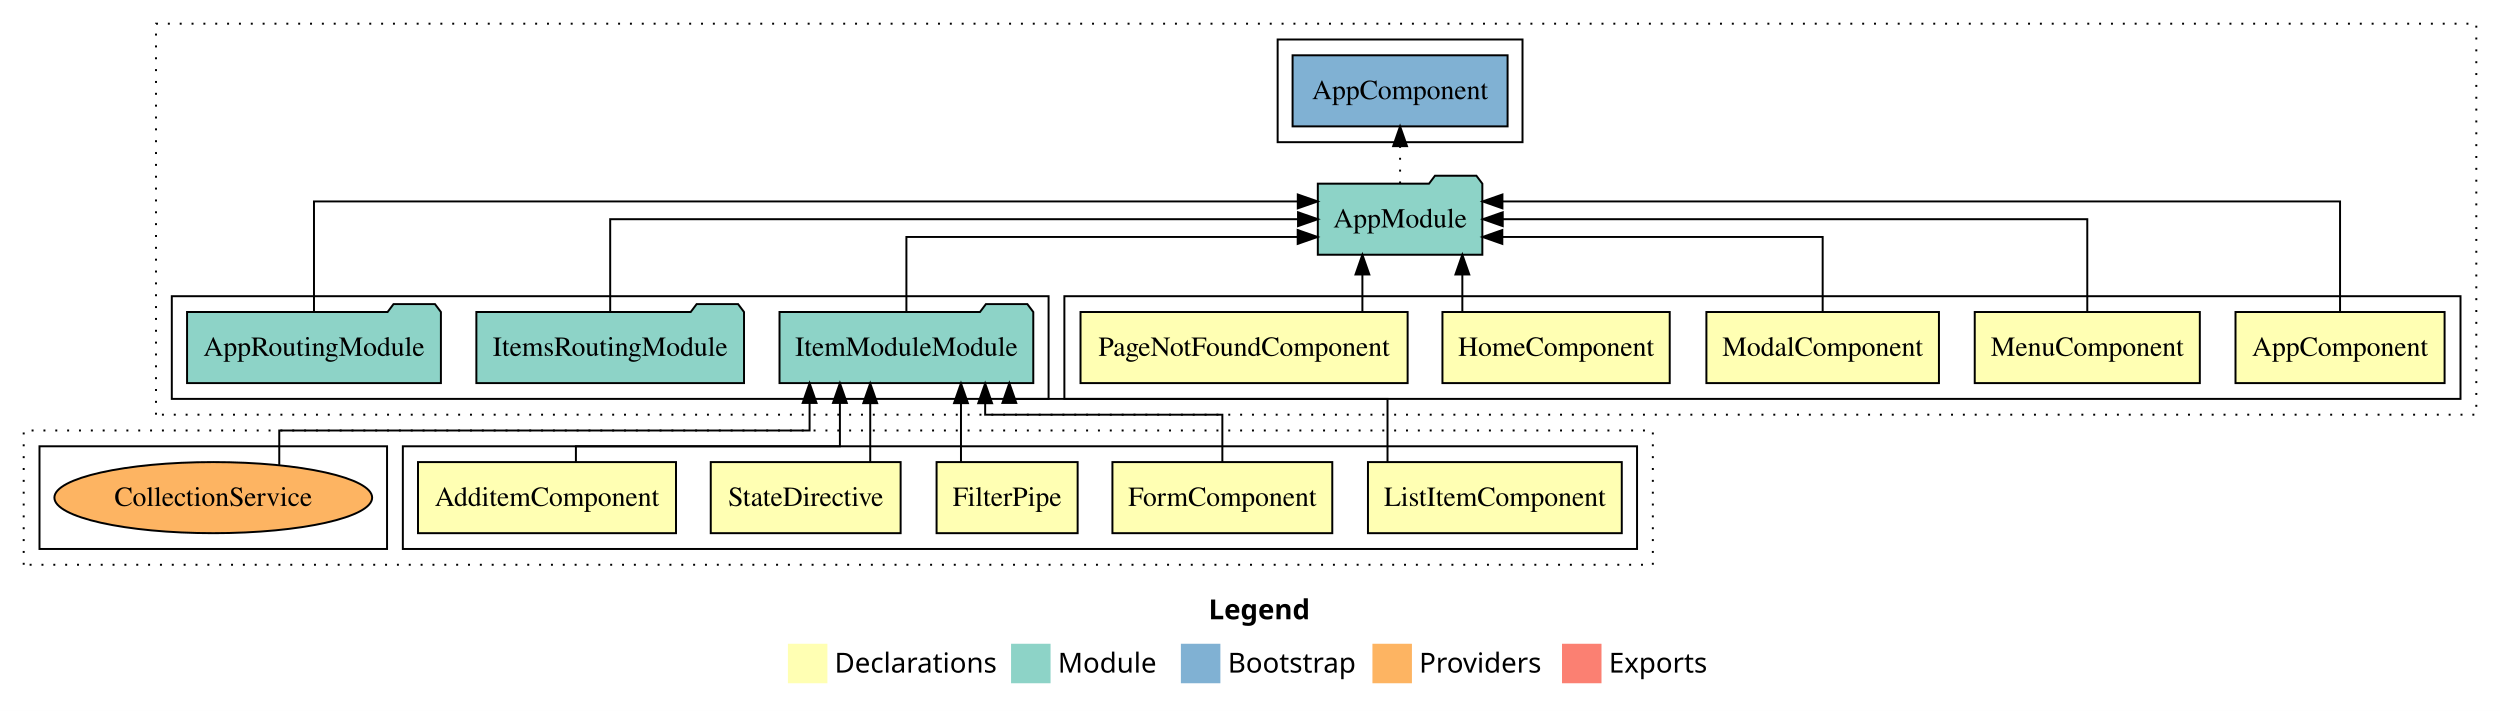
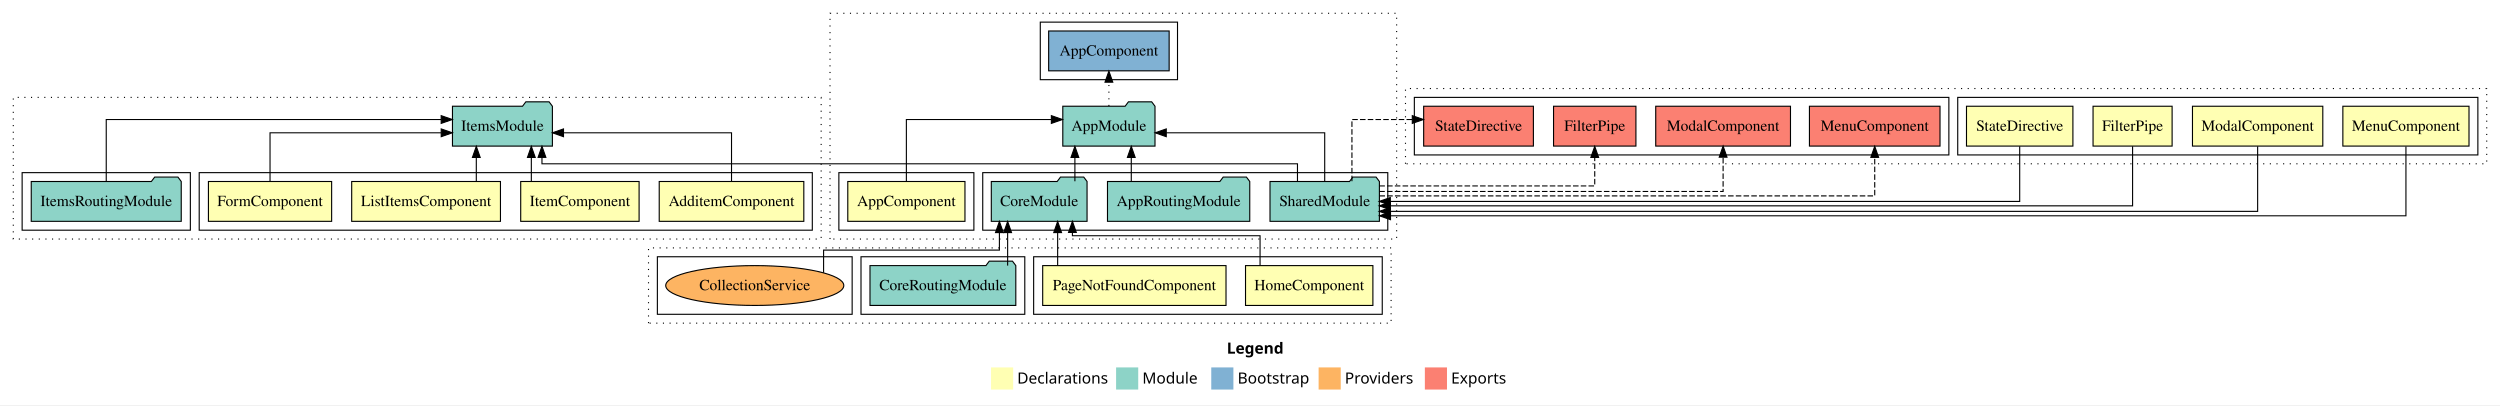
- <svg xmlns="http://www.w3.org/2000/svg" width="1266pt" height="360pt" viewBox="0.00 0.00 1266.00 360.00">
-   <g id="graph0" class="graph" transform="scale(1 1) rotate(0) translate(4 356)">
-     <polygon fill="#ffffff" stroke="transparent" points="-4,4 -4,-356 1262,-356 1262,4 -4,4" />
-     <text text-anchor="start" x="608.009" y="-42.4" font-family="sans-serif" font-weight="bold" font-size="14.00" fill="#000000">Legend</text>
-     <polygon fill="#ffffb3" stroke="transparent" points="395,-10 395,-30 415,-30 415,-10 395,-10" />
-     <text text-anchor="start" x="418.629" y="-15.4" font-family="sans-serif" font-size="14.00" fill="#000000">  Declarations</text>
-     <polygon fill="#8dd3c7" stroke="transparent" points="508,-10 508,-30 528,-30 528,-10 508,-10" />
-     <text text-anchor="start" x="531.725" y="-15.4" font-family="sans-serif" font-size="14.00" fill="#000000">  Module</text>
-     <polygon fill="#80b1d3" stroke="transparent" points="594,-10 594,-30 614,-30 614,-10 594,-10" />
-     <text text-anchor="start" x="617.781" y="-15.4" font-family="sans-serif" font-size="14.00" fill="#000000">  Bootstrap</text>
-     <polygon fill="#fdb462" stroke="transparent" points="691,-10 691,-30 711,-30 711,-10 691,-10" />
-     <text text-anchor="start" x="714.673" y="-15.4" font-family="sans-serif" font-size="14.00" fill="#000000">  Providers</text>
-     <polygon fill="#fb8072" stroke="transparent" points="787,-10 787,-30 807,-30 807,-10 787,-10" />
-     <text text-anchor="start" x="810.726" y="-15.4" font-family="sans-serif" font-size="14.00" fill="#000000">  Exports</text>
+ <svg xmlns="http://www.w3.org/2000/svg" width="2259pt" height="366pt" viewBox="0.00 0.00 2259.00 366.00">
+   <g id="graph0" class="graph" transform="scale(1 1) rotate(0) translate(4 362)">
+     <polygon fill="#ffffff" stroke="transparent" points="-4,4 -4,-362 2255,-362 2255,4 -4,4" />
+     <text text-anchor="start" x="1104.509" y="-42.4" font-family="sans-serif" font-weight="bold" font-size="14.00" fill="#000000">Legend</text>
+     <polygon fill="#ffffb3" stroke="transparent" points="891.5,-10 891.5,-30 911.5,-30 911.5,-10 891.5,-10" />
+     <text text-anchor="start" x="915.129" y="-15.4" font-family="sans-serif" font-size="14.00" fill="#000000">  Declarations</text>
+     <polygon fill="#8dd3c7" stroke="transparent" points="1004.5,-10 1004.5,-30 1024.5,-30 1024.5,-10 1004.5,-10" />
+     <text text-anchor="start" x="1028.225" y="-15.4" font-family="sans-serif" font-size="14.00" fill="#000000">  Module</text>
+     <polygon fill="#80b1d3" stroke="transparent" points="1090.5,-10 1090.5,-30 1110.5,-30 1110.5,-10 1090.5,-10" />
+     <text text-anchor="start" x="1114.281" y="-15.4" font-family="sans-serif" font-size="14.00" fill="#000000">  Bootstrap</text>
+     <polygon fill="#fdb462" stroke="transparent" points="1187.5,-10 1187.5,-30 1207.5,-30 1207.5,-10 1187.5,-10" />
+     <text text-anchor="start" x="1211.173" y="-15.4" font-family="sans-serif" font-size="14.00" fill="#000000">  Providers</text>
+     <polygon fill="#fb8072" stroke="transparent" points="1283.5,-10 1283.5,-30 1303.5,-30 1303.5,-10 1283.5,-10" />
+     <text text-anchor="start" x="1307.226" y="-15.4" font-family="sans-serif" font-size="14.00" fill="#000000">  Exports</text>
    <g id="clust1" class="cluster">
-       <polygon fill="none" stroke="#000000" stroke-dasharray="1,5" points="75,-146 75,-344 1250,-344 1250,-146 75,-146" />
+       <polygon fill="none" stroke="#000000" stroke-dasharray="1,5" points="746,-146 746,-350 1258,-350 1258,-146 746,-146" />
    </g>
    <g id="clust2" class="cluster">
-       <polygon fill="none" stroke="#000000" points="535,-154 535,-206 1242,-206 1242,-154 535,-154" />
-     </g>
-     <g id="clust8" class="cluster">
-       <polygon fill="none" stroke="#000000" points="83,-154 83,-206 527,-206 527,-154 83,-154" />
-     </g>
-     <g id="clust10" class="cluster">
-       <polygon fill="none" stroke="#000000" points="643,-284 643,-336 767,-336 767,-284 643,-284" />
+       <polygon fill="none" stroke="#000000" points="754,-154 754,-206 876,-206 876,-154 754,-154" />
+     </g>
+     <g id="clust4" class="cluster">
+       <polygon fill="none" stroke="#000000" points="884,-154 884,-206 1250,-206 1250,-154 884,-154" />
+     </g>
+     <g id="clust6" class="cluster">
+       <polygon fill="none" stroke="#000000" points="936,-290 936,-342 1060,-342 1060,-290 936,-290" />
+     </g>
+     <g id="clust14" class="cluster">
+       <polygon fill="none" stroke="#000000" stroke-dasharray="1,5" points="582,-70 582,-138 1253,-138 1253,-70 582,-70" />
+     </g>
+     <g id="clust15" class="cluster">
+       <polygon fill="none" stroke="#000000" points="930,-78 930,-130 1245,-130 1245,-78 930,-78" />
    </g>
    <g id="clust18" class="cluster">
-       <polygon fill="none" stroke="#000000" stroke-dasharray="1,5" points="8,-70 8,-138 833,-138 833,-70 8,-70" />
-     </g>
-     <g id="clust19" class="cluster">
-       <polygon fill="none" stroke="#000000" points="200,-78 200,-130 825,-130 825,-78 200,-78" />
+       <polygon fill="none" stroke="#000000" points="774,-78 774,-130 922,-130 922,-78 774,-78" />
+     </g>
+     <g id="clust21" class="cluster">
+       <polygon fill="none" stroke="#000000" points="590,-78 590,-130 766,-130 766,-78 590,-78" />
    </g>
    <g id="clust28" class="cluster">
-       <polygon fill="none" stroke="#000000" points="16,-78 16,-130 192,-130 192,-78 16,-78" />
+       <polygon fill="none" stroke="#000000" stroke-dasharray="1,5" points="8,-146 8,-274 738,-274 738,-146 8,-146" />
+     </g>
+     <g id="clust29" class="cluster">
+       <polygon fill="none" stroke="#000000" points="176,-154 176,-206 730,-206 730,-154 176,-154" />
+     </g>
+     <g id="clust34" class="cluster">
+       <polygon fill="none" stroke="#000000" points="16,-154 16,-206 168,-206 168,-154 16,-154" />
+     </g>
+     <g id="clust44" class="cluster">
+       <polygon fill="none" stroke="#000000" stroke-dasharray="1,5" points="1266,-214 1266,-282 2243,-282 2243,-214 1266,-214" />
+     </g>
+     <g id="clust45" class="cluster">
+       <polygon fill="none" stroke="#000000" points="1765,-222 1765,-274 2235,-274 2235,-222 1765,-222" />
+     </g>
+     <g id="clust51" class="cluster">
+       <polygon fill="none" stroke="#000000" points="1274,-222 1274,-274 1757,-274 1757,-222 1274,-222" />
    </g>
    <g id="node1" class="node">
-       <polygon fill="#ffffb3" stroke="#000000" points="1233.94,-198 1128.06,-198 1128.06,-162 1233.94,-162 1233.94,-198" />
-       <text text-anchor="middle" x="1181" y="-175.8" font-family="Times,serif" font-size="14.00" fill="#000000">AppComponent</text>
+       <polygon fill="#ffffb3" stroke="#000000" points="867.94,-198 762.06,-198 762.06,-162 867.94,-162 867.94,-198" />
+       <text text-anchor="middle" x="815" y="-175.8" font-family="Times,serif" font-size="14.00" fill="#000000">AppComponent</text>
+     </g>
+     <g id="node2" class="node">
+       <polygon fill="#8dd3c7" stroke="#000000" points="1039.657,-266 1036.657,-270 1015.657,-270 1012.657,-266 956.343,-266 956.343,-230 1039.657,-230 1039.657,-266" />
+       <text text-anchor="middle" x="998" y="-243.8" font-family="Times,serif" font-size="14.00" fill="#000000">AppModule</text>
+     </g>
+     <g id="edge1" class="edge">
+       <path fill="none" stroke="#000000" d="M815,-198.292C815,-220.206 815,-254 815,-254 815,-254 946.016,-254 946.016,-254" />
+       <polygon fill="#000000" stroke="#000000" points="946.016,-257.5 956.016,-254 946.016,-250.5 946.016,-257.5" />
    </g>
    <g id="node6" class="node">
-       <polygon fill="#8dd3c7" stroke="#000000" points="746.657,-263 743.657,-267 722.657,-267 719.657,-263 663.343,-263 663.343,-227 746.657,-227 746.657,-263" />
-       <text text-anchor="middle" x="705" y="-240.8" font-family="Times,serif" font-size="14.00" fill="#000000">AppModule</text>
-     </g>
-     <g id="edge1" class="edge">
-       <path fill="none" stroke="#000000" d="M1181,-198.292C1181,-220.206 1181,-254 1181,-254 1181,-254 756.825,-254 756.825,-254" />
-       <polygon fill="#000000" stroke="#000000" points="756.825,-250.5 746.825,-254 756.825,-257.5 756.825,-250.5" />
-     </g>
-     <g id="node2" class="node">
-       <polygon fill="#ffffb3" stroke="#000000" points="1109.992,-198 996.008,-198 996.008,-162 1109.992,-162 1109.992,-198" />
-       <text text-anchor="middle" x="1053" y="-175.8" font-family="Times,serif" font-size="14.00" fill="#000000">MenuComponent</text>
+       <polygon fill="#80b1d3" stroke="#000000" points="1052.439,-334 943.561,-334 943.561,-298 1052.439,-298 1052.439,-334" />
+       <text text-anchor="middle" x="998" y="-311.8" font-family="Times,serif" font-size="14.00" fill="#000000">AppComponent </text>
+     </g>
+     <g id="edge5" class="edge">
+       <path fill="none" stroke="#000000" stroke-dasharray="1,5" d="M998,-266.223C998,-266.223 998,-287.727 998,-287.727" />
+       <polygon fill="#000000" stroke="#000000" points="994.5,-287.727 998,-297.727 1001.5,-287.727 994.5,-287.727" />
+     </g>
+     <g id="node3" class="node">
+       <polygon fill="#8dd3c7" stroke="#000000" points="1125.274,-198 1122.274,-202 1101.274,-202 1098.274,-198 996.726,-198 996.726,-162 1125.274,-162 1125.274,-198" />
+       <text text-anchor="middle" x="1061" y="-175.8" font-family="Times,serif" font-size="14.00" fill="#000000">AppRoutingModule</text>
    </g>
    <g id="edge2" class="edge">
-       <path fill="none" stroke="#000000" d="M1053,-198.106C1053,-217.339 1053,-245 1053,-245 1053,-245 756.977,-245 756.977,-245" />
-       <polygon fill="#000000" stroke="#000000" points="756.977,-241.5 746.977,-245 756.977,-248.5 756.977,-241.5" />
-     </g>
-     <g id="node3" class="node">
-       <polygon fill="#ffffb3" stroke="#000000" points="977.882,-198 860.118,-198 860.118,-162 977.882,-162 977.882,-198" />
-       <text text-anchor="middle" x="919" y="-175.8" font-family="Times,serif" font-size="14.00" fill="#000000">ModalComponent</text>
+       <path fill="none" stroke="#000000" d="M1018.221,-198.223C1018.221,-198.223 1018.221,-219.727 1018.221,-219.727" />
+       <polygon fill="#000000" stroke="#000000" points="1014.721,-219.727 1018.221,-229.727 1021.721,-219.727 1014.721,-219.727" />
+     </g>
+     <g id="node4" class="node">
+       <polygon fill="#8dd3c7" stroke="#000000" points="978.262,-198 975.262,-202 954.262,-202 951.262,-198 891.738,-198 891.738,-162 978.262,-162 978.262,-198" />
+       <text text-anchor="middle" x="935" y="-175.8" font-family="Times,serif" font-size="14.00" fill="#000000">CoreModule</text>
    </g>
    <g id="edge3" class="edge">
-       <path fill="none" stroke="#000000" d="M919,-198.027C919,-214.398 919,-236 919,-236 919,-236 756.769,-236 756.769,-236" />
-       <polygon fill="#000000" stroke="#000000" points="756.769,-232.5 746.769,-236 756.769,-239.5 756.769,-232.5" />
-     </g>
-     <g id="node4" class="node">
-       <polygon fill="#ffffb3" stroke="#000000" points="841.545,-198 726.455,-198 726.455,-162 841.545,-162 841.545,-198" />
-       <text text-anchor="middle" x="784" y="-175.8" font-family="Times,serif" font-size="14.00" fill="#000000">HomeComponent</text>
+       <path fill="none" stroke="#000000" d="M967.276,-198.223C967.276,-198.223 967.276,-219.727 967.276,-219.727" />
+       <polygon fill="#000000" stroke="#000000" points="963.776,-219.727 967.276,-229.727 970.776,-219.727 963.776,-219.727" />
+     </g>
+     <g id="node5" class="node">
+       <polygon fill="#8dd3c7" stroke="#000000" points="1242.423,-198 1239.423,-202 1218.423,-202 1215.423,-198 1143.577,-198 1143.577,-162 1242.423,-162 1242.423,-198" />
+       <text text-anchor="middle" x="1193" y="-175.8" font-family="Times,serif" font-size="14.00" fill="#000000">SharedModule</text>
    </g>
    <g id="edge4" class="edge">
-       <path fill="none" stroke="#000000" d="M736.528,-198.106C736.528,-198.106 736.528,-216.991 736.528,-216.991" />
-       <polygon fill="#000000" stroke="#000000" points="733.028,-216.991 736.528,-226.991 740.028,-216.991 733.028,-216.991" />
-     </g>
-     <g id="node5" class="node">
-       <polygon fill="#ffffb3" stroke="#000000" points="708.824,-198 543.176,-198 543.176,-162 708.824,-162 708.824,-198" />
-       <text text-anchor="middle" x="626" y="-175.8" font-family="Times,serif" font-size="14.00" fill="#000000">PageNotFoundComponent</text>
-     </g>
-     <g id="edge5" class="edge">
-       <path fill="none" stroke="#000000" d="M685.917,-198.106C685.917,-198.106 685.917,-216.991 685.917,-216.991" />
-       <polygon fill="#000000" stroke="#000000" points="682.417,-216.991 685.917,-226.991 689.417,-216.991 682.417,-216.991" />
+       <path fill="none" stroke="#000000" d="M1193,-198.267C1193,-216.555 1193,-242 1193,-242 1193,-242 1049.832,-242 1049.832,-242" />
+       <polygon fill="#000000" stroke="#000000" points="1049.832,-238.5 1039.832,-242 1049.832,-245.5 1049.832,-238.5" />
+     </g>
+     <g id="node15" class="node">
+       <polygon fill="#8dd3c7" stroke="#000000" points="495.151,-266 492.151,-270 471.151,-270 468.151,-266 404.849,-266 404.849,-230 495.151,-230 495.151,-266" />
+       <text text-anchor="middle" x="450" y="-243.8" font-family="Times,serif" font-size="14.00" fill="#000000">ItemsModule</text>
+     </g>
+     <g id="edge15" class="edge">
+       <path fill="none" stroke="#000000" d="M1168.395,-198.194C1168.395,-206.278 1168.395,-214 1168.395,-214 1168.395,-214 485.719,-214 485.719,-214 485.719,-214 485.719,-219.806 485.719,-219.806" />
+       <polygon fill="#000000" stroke="#000000" points="482.219,-219.805 485.719,-229.806 489.219,-219.806 482.219,-219.805" />
+     </g>
+     <g id="node21" class="node">
+       <polygon fill="#fb8072" stroke="#000000" points="1474.218,-266 1399.782,-266 1399.782,-230 1474.218,-230 1474.218,-266" />
+       <text text-anchor="middle" x="1437" y="-243.8" font-family="Times,serif" font-size="14.00" fill="#000000">FilterPipe </text>
+     </g>
+     <g id="edge20" class="edge">
+       <path fill="none" stroke="#000000" stroke-dasharray="5,2" d="M1242.377,-194C1313.675,-194 1437,-194 1437,-194 1437,-194 1437,-219.718 1437,-219.718" />
+       <polygon fill="#000000" stroke="#000000" points="1433.5,-219.718 1437,-229.718 1440.5,-219.718 1433.5,-219.718" />
+     </g>
+     <g id="node22" class="node">
+       <polygon fill="#fb8072" stroke="#000000" points="1381.577,-266 1282.423,-266 1282.423,-230 1381.577,-230 1381.577,-266" />
+       <text text-anchor="middle" x="1332" y="-243.8" font-family="Times,serif" font-size="14.00" fill="#000000">StateDirective </text>
+     </g>
+     <g id="edge21" class="edge">
+       <path fill="none" stroke="#000000" stroke-dasharray="5,2" d="M1217.606,-198.292C1217.606,-220.206 1217.606,-254 1217.606,-254 1217.606,-254 1272.158,-254 1272.158,-254" />
+       <polygon fill="#000000" stroke="#000000" points="1272.158,-257.5 1282.158,-254 1272.158,-250.5 1272.158,-257.5" />
+     </g>
+     <g id="node23" class="node">
+       <polygon fill="#fb8072" stroke="#000000" points="1748.993,-266 1631.007,-266 1631.007,-230 1748.993,-230 1748.993,-266" />
+       <text text-anchor="middle" x="1690" y="-243.8" font-family="Times,serif" font-size="14.00" fill="#000000">MenuComponent </text>
+     </g>
+     <g id="edge22" class="edge">
+       <path fill="none" stroke="#000000" stroke-dasharray="5,2" d="M1242.471,-185C1368.182,-185 1690,-185 1690,-185 1690,-185 1690,-219.778 1690,-219.778" />
+       <polygon fill="#000000" stroke="#000000" points="1686.5,-219.778 1690,-229.778 1693.5,-219.778 1686.5,-219.778" />
+     </g>
+     <g id="node24" class="node">
+       <polygon fill="#fb8072" stroke="#000000" points="1613.883,-266 1492.117,-266 1492.117,-230 1613.883,-230 1613.883,-266" />
+       <text text-anchor="middle" x="1553" y="-243.8" font-family="Times,serif" font-size="14.00" fill="#000000">ModalComponent </text>
+     </g>
+     <g id="edge23" class="edge">
+       <path fill="none" stroke="#000000" stroke-dasharray="5,2" d="M1242.302,-189C1340.897,-189 1553,-189 1553,-189 1553,-189 1553,-219.977 1553,-219.977" />
+       <polygon fill="#000000" stroke="#000000" points="1549.5,-219.977 1553,-229.977 1556.5,-219.977 1549.5,-219.977" />
+     </g>
+     <g id="node7" class="node">
+       <polygon fill="#ffffb3" stroke="#000000" points="1236.545,-122 1121.455,-122 1121.455,-86 1236.545,-86 1236.545,-122" />
+       <text text-anchor="middle" x="1179" y="-99.8" font-family="Times,serif" font-size="14.00" fill="#000000">HomeComponent</text>
+     </g>
+     <g id="edge6" class="edge">
+       <path fill="none" stroke="#000000" d="M1134.588,-122.044C1134.588,-134.563 1134.588,-149 1134.588,-149 1134.588,-149 965.033,-149 965.033,-149 965.033,-149 965.033,-151.967 965.033,-151.967" />
+       <polygon fill="#000000" stroke="#000000" points="961.533,-151.967 965.033,-161.967 968.533,-151.967 961.533,-151.967" />
+     </g>
+     <g id="node8" class="node">
+       <polygon fill="#ffffb3" stroke="#000000" points="1103.824,-122 938.176,-122 938.176,-86 1103.824,-86 1103.824,-122" />
+       <text text-anchor="middle" x="1021" y="-99.8" font-family="Times,serif" font-size="14.00" fill="#000000">PageNotFoundComponent</text>
+     </g>
+     <g id="edge7" class="edge">
+       <path fill="none" stroke="#000000" d="M951.686,-122.011C951.686,-122.011 951.686,-151.855 951.686,-151.855" />
+       <polygon fill="#000000" stroke="#000000" points="948.186,-151.855 951.686,-161.855 955.186,-151.855 948.186,-151.855" />
+     </g>
+     <g id="node9" class="node">
+       <polygon fill="#8dd3c7" stroke="#000000" points="913.88,-122 910.88,-126 889.88,-126 886.88,-122 782.12,-122 782.12,-86 913.88,-86 913.88,-122" />
+       <text text-anchor="middle" x="848" y="-99.8" font-family="Times,serif" font-size="14.00" fill="#000000">CoreRoutingModule</text>
+     </g>
+     <g id="edge8" class="edge">
+       <path fill="none" stroke="#000000" d="M906.5,-122.011C906.5,-122.011 906.5,-151.855 906.5,-151.855" />
+       <polygon fill="#000000" stroke="#000000" points="903,-151.855 906.5,-161.855 910,-151.855 903,-151.855" />
    </g>
    <g id="node10" class="node">
-       <polygon fill="#80b1d3" stroke="#000000" points="759.439,-328 650.561,-328 650.561,-292 759.439,-292 759.439,-328" />
-       <text text-anchor="middle" x="705" y="-305.8" font-family="Times,serif" font-size="14.00" fill="#000000">AppComponent </text>
+       <ellipse fill="#fdb462" stroke="#000000" cx="678" cy="-104" rx="80.452" ry="18" />
+       <text text-anchor="middle" x="678" y="-99.8" font-family="Times,serif" font-size="14.00" fill="#000000">CollectionService</text>
    </g>
    <g id="edge9" class="edge">
-       <path fill="none" stroke="#000000" stroke-dasharray="1,5" d="M705,-263.106C705,-263.106 705,-281.991 705,-281.991" />
-       <polygon fill="#000000" stroke="#000000" points="701.5,-281.991 705,-291.991 708.5,-281.991 701.5,-281.991" />
-     </g>
-     <g id="node7" class="node">
-       <polygon fill="#8dd3c7" stroke="#000000" points="519.256,-198 516.256,-202 495.256,-202 492.256,-198 390.744,-198 390.744,-162 519.256,-162 519.256,-198" />
-       <text text-anchor="middle" x="455" y="-175.8" font-family="Times,serif" font-size="14.00" fill="#000000">ItemModuleModule</text>
-     </g>
-     <g id="edge6" class="edge">
-       <path fill="none" stroke="#000000" d="M455,-198.027C455,-214.398 455,-236 455,-236 455,-236 653.156,-236 653.156,-236" />
-       <polygon fill="#000000" stroke="#000000" points="653.156,-239.5 663.156,-236 653.156,-232.5 653.156,-239.5" />
-     </g>
-     <g id="node8" class="node">
-       <polygon fill="#8dd3c7" stroke="#000000" points="372.769,-198 369.769,-202 348.769,-202 345.769,-198 237.231,-198 237.231,-162 372.769,-162 372.769,-198" />
-       <text text-anchor="middle" x="305" y="-175.8" font-family="Times,serif" font-size="14.00" fill="#000000">ItemsRoutingModule</text>
-     </g>
-     <g id="edge7" class="edge">
-       <path fill="none" stroke="#000000" d="M305,-198.106C305,-217.339 305,-245 305,-245 305,-245 653.325,-245 653.325,-245" />
-       <polygon fill="#000000" stroke="#000000" points="653.325,-248.5 663.325,-245 653.325,-241.5 653.325,-248.5" />
-     </g>
-     <g id="node9" class="node">
-       <polygon fill="#8dd3c7" stroke="#000000" points="219.274,-198 216.274,-202 195.274,-202 192.274,-198 90.726,-198 90.726,-162 219.274,-162 219.274,-198" />
-       <text text-anchor="middle" x="155" y="-175.8" font-family="Times,serif" font-size="14.00" fill="#000000">AppRoutingModule</text>
-     </g>
-     <g id="edge8" class="edge">
-       <path fill="none" stroke="#000000" d="M155,-198.292C155,-220.206 155,-254 155,-254 155,-254 653.209,-254 653.209,-254" />
-       <polygon fill="#000000" stroke="#000000" points="653.209,-257.5 663.209,-254 653.209,-250.5 653.209,-257.5" />
+       <path fill="none" stroke="#000000" d="M740.194,-115.553C740.194,-124.719 740.194,-136 740.194,-136 740.194,-136 899.059,-136 899.059,-136 899.059,-136 899.059,-151.85 899.059,-151.85" />
+       <polygon fill="#000000" stroke="#000000" points="895.559,-151.849 899.059,-161.85 902.559,-151.85 895.559,-151.849" />
    </g>
    <g id="node11" class="node">
-       <polygon fill="#ffffb3" stroke="#000000" points="817.267,-122 688.733,-122 688.733,-86 817.267,-86 817.267,-122" />
-       <text text-anchor="middle" x="753" y="-99.8" font-family="Times,serif" font-size="14.00" fill="#000000">ListItemComponent</text>
+       <polygon fill="#ffffb3" stroke="#000000" points="448.212,-198 313.788,-198 313.788,-162 448.212,-162 448.212,-198" />
+       <text text-anchor="middle" x="381" y="-175.8" font-family="Times,serif" font-size="14.00" fill="#000000">ListItemsComponent</text>
    </g>
    <g id="edge10" class="edge">
-       <path fill="none" stroke="#000000" d="M698.639,-122.051C698.639,-136.373 698.639,-154 698.639,-154 698.639,-154 507.131,-154 507.131,-154 507.131,-154 507.131,-154.794 507.131,-154.794" />
-       <polygon fill="#000000" stroke="#000000" points="503.632,-151.942 507.131,-161.942 510.632,-151.942 503.632,-151.942" />
+       <path fill="none" stroke="#000000" d="M426.39,-198.223C426.39,-198.223 426.39,-219.727 426.39,-219.727" />
+       <polygon fill="#000000" stroke="#000000" points="422.89,-219.727 426.39,-229.727 429.89,-219.727 422.89,-219.727" />
    </g>
    <g id="node12" class="node">
-       <polygon fill="#ffffb3" stroke="#000000" points="670.667,-122 559.333,-122 559.333,-86 670.667,-86 670.667,-122" />
-       <text text-anchor="middle" x="615" y="-99.8" font-family="Times,serif" font-size="14.00" fill="#000000">FormComponent</text>
+       <polygon fill="#ffffb3" stroke="#000000" points="295.667,-198 184.333,-198 184.333,-162 295.667,-162 295.667,-198" />
+       <text text-anchor="middle" x="240" y="-175.8" font-family="Times,serif" font-size="14.00" fill="#000000">FormComponent</text>
    </g>
    <g id="edge11" class="edge">
-       <path fill="none" stroke="#000000" d="M615,-122.055C615,-133.439 615,-146 615,-146 615,-146 494.885,-146 494.885,-146 494.885,-146 494.885,-151.806 494.885,-151.806" />
-       <polygon fill="#000000" stroke="#000000" points="491.385,-151.805 494.885,-161.806 498.385,-151.806 491.385,-151.805" />
+       <path fill="none" stroke="#000000" d="M240,-198.267C240,-216.555 240,-242 240,-242 240,-242 394.692,-242 394.692,-242" />
+       <polygon fill="#000000" stroke="#000000" points="394.692,-245.5 404.692,-242 394.692,-238.5 394.692,-245.5" />
    </g>
    <g id="node13" class="node">
-       <polygon fill="#ffffb3" stroke="#000000" points="541.718,-122 470.282,-122 470.282,-86 541.718,-86 541.718,-122" />
-       <text text-anchor="middle" x="506" y="-99.8" font-family="Times,serif" font-size="14.00" fill="#000000">FilterPipe</text>
+       <polygon fill="#ffffb3" stroke="#000000" points="722.326,-198 591.674,-198 591.674,-162 722.326,-162 722.326,-198" />
+       <text text-anchor="middle" x="657" y="-175.8" font-family="Times,serif" font-size="14.00" fill="#000000">AdditemComponent</text>
    </g>
    <g id="edge12" class="edge">
-       <path fill="none" stroke="#000000" d="M482.638,-122.011C482.638,-122.011 482.638,-151.855 482.638,-151.855" />
-       <polygon fill="#000000" stroke="#000000" points="479.138,-151.855 482.638,-161.855 486.138,-151.855 479.138,-151.855" />
+       <path fill="none" stroke="#000000" d="M657,-198.267C657,-216.555 657,-242 657,-242 657,-242 505.171,-242 505.171,-242" />
+       <polygon fill="#000000" stroke="#000000" points="505.171,-238.5 495.171,-242 505.171,-245.5 505.171,-238.5" />
    </g>
    <g id="node14" class="node">
-       <polygon fill="#ffffb3" stroke="#000000" points="452.076,-122 355.924,-122 355.924,-86 452.076,-86 452.076,-122" />
-       <text text-anchor="middle" x="404" y="-99.8" font-family="Times,serif" font-size="14.00" fill="#000000">StateDirective</text>
+       <polygon fill="#ffffb3" stroke="#000000" points="573.489,-198 466.511,-198 466.511,-162 573.489,-162 573.489,-198" />
+       <text text-anchor="middle" x="520" y="-175.8" font-family="Times,serif" font-size="14.00" fill="#000000">ItemComponent</text>
    </g>
    <g id="edge13" class="edge">
-       <path fill="none" stroke="#000000" d="M436.684,-122.011C436.684,-122.011 436.684,-151.855 436.684,-151.855" />
-       <polygon fill="#000000" stroke="#000000" points="433.184,-151.855 436.684,-161.855 440.184,-151.855 433.184,-151.855" />
-     </g>
-     <g id="node15" class="node">
-       <polygon fill="#ffffb3" stroke="#000000" points="338.326,-122 207.674,-122 207.674,-86 338.326,-86 338.326,-122" />
-       <text text-anchor="middle" x="273" y="-99.8" font-family="Times,serif" font-size="14.00" fill="#000000">AdditemComponent</text>
+       <path fill="none" stroke="#000000" d="M476.112,-198.223C476.112,-198.223 476.112,-219.727 476.112,-219.727" />
+       <polygon fill="#000000" stroke="#000000" points="472.612,-219.727 476.112,-229.727 479.612,-219.727 472.612,-219.727" />
+     </g>
+     <g id="node16" class="node">
+       <polygon fill="#8dd3c7" stroke="#000000" points="159.769,-198 156.769,-202 135.769,-202 132.769,-198 24.231,-198 24.231,-162 159.769,-162 159.769,-198" />
+       <text text-anchor="middle" x="92" y="-175.8" font-family="Times,serif" font-size="14.00" fill="#000000">ItemsRoutingModule</text>
    </g>
    <g id="edge14" class="edge">
-       <path fill="none" stroke="#000000" d="M287.639,-122.058C287.639,-126.495 287.639,-130 287.639,-130 287.639,-130 421.33,-130 421.33,-130 421.33,-130 421.33,-151.949 421.33,-151.949" />
-       <polygon fill="#000000" stroke="#000000" points="417.83,-151.949 421.33,-161.949 424.83,-151.949 417.83,-151.949" />
-     </g>
-     <g id="node16" class="node">
-       <ellipse fill="#fdb462" stroke="#000000" cx="104" cy="-104" rx="80.452" ry="18" />
-       <text text-anchor="middle" x="104" y="-99.8" font-family="Times,serif" font-size="14.00" fill="#000000">CollectionService</text>
-     </g>
-     <g id="edge15" class="edge">
-       <path fill="none" stroke="#000000" d="M137.419,-120.602C137.419,-129.232 137.419,-138 137.419,-138 137.419,-138 405.976,-138 405.976,-138 405.976,-138 405.976,-151.945 405.976,-151.945" />
-       <polygon fill="#000000" stroke="#000000" points="402.476,-151.944 405.976,-161.945 409.476,-151.945 402.476,-151.944" />
+       <path fill="none" stroke="#000000" d="M92,-198.292C92,-220.206 92,-254 92,-254 92,-254 394.659,-254 394.659,-254" />
+       <polygon fill="#000000" stroke="#000000" points="394.659,-257.5 404.659,-254 394.659,-250.5 394.659,-257.5" />
+     </g>
+     <g id="node17" class="node">
+       <polygon fill="#ffffb3" stroke="#000000" points="1958.718,-266 1887.282,-266 1887.282,-230 1958.718,-230 1958.718,-266" />
+       <text text-anchor="middle" x="1923" y="-243.8" font-family="Times,serif" font-size="14.00" fill="#000000">FilterPipe</text>
+     </g>
+     <g id="edge16" class="edge">
+       <path fill="none" stroke="#000000" d="M1923,-229.831C1923,-208.502 1923,-176 1923,-176 1923,-176 1252.316,-176 1252.316,-176" />
+       <polygon fill="#000000" stroke="#000000" points="1252.316,-172.5 1242.316,-176 1252.316,-179.5 1252.316,-172.5" />
+     </g>
+     <g id="node18" class="node">
+       <polygon fill="#ffffb3" stroke="#000000" points="1869.076,-266 1772.924,-266 1772.924,-230 1869.076,-230 1869.076,-266" />
+       <text text-anchor="middle" x="1821" y="-243.8" font-family="Times,serif" font-size="14.00" fill="#000000">StateDirective</text>
+     </g>
+     <g id="edge17" class="edge">
+       <path fill="none" stroke="#000000" d="M1821,-229.777C1821,-209.635 1821,-180 1821,-180 1821,-180 1252.278,-180 1252.278,-180" />
+       <polygon fill="#000000" stroke="#000000" points="1252.278,-176.5 1242.278,-180 1252.278,-183.5 1252.278,-176.5" />
+     </g>
+     <g id="node19" class="node">
+       <polygon fill="#ffffb3" stroke="#000000" points="2226.992,-266 2113.008,-266 2113.008,-230 2226.992,-230 2226.992,-266" />
+       <text text-anchor="middle" x="2170" y="-243.8" font-family="Times,serif" font-size="14.00" fill="#000000">MenuComponent</text>
+     </g>
+     <g id="edge18" class="edge">
+       <path fill="none" stroke="#000000" d="M2170,-229.62C2170,-205.721 2170,-167 2170,-167 2170,-167 1252.455,-167 1252.455,-167" />
+       <polygon fill="#000000" stroke="#000000" points="1252.456,-163.5 1242.455,-167 1252.455,-170.5 1252.456,-163.5" />
+     </g>
+     <g id="node20" class="node">
+       <polygon fill="#ffffb3" stroke="#000000" points="2094.882,-266 1977.118,-266 1977.118,-230 2094.882,-230 2094.882,-266" />
+       <text text-anchor="middle" x="2036" y="-243.8" font-family="Times,serif" font-size="14.00" fill="#000000">ModalComponent</text>
+     </g>
+     <g id="edge19" class="edge">
+       <path fill="none" stroke="#000000" d="M2036,-229.752C2036,-206.982 2036,-171 2036,-171 2036,-171 1252.276,-171 1252.276,-171" />
+       <polygon fill="#000000" stroke="#000000" points="1252.276,-167.5 1242.276,-171 1252.276,-174.5 1252.276,-167.5" />
    </g>
  </g>
</svg>
